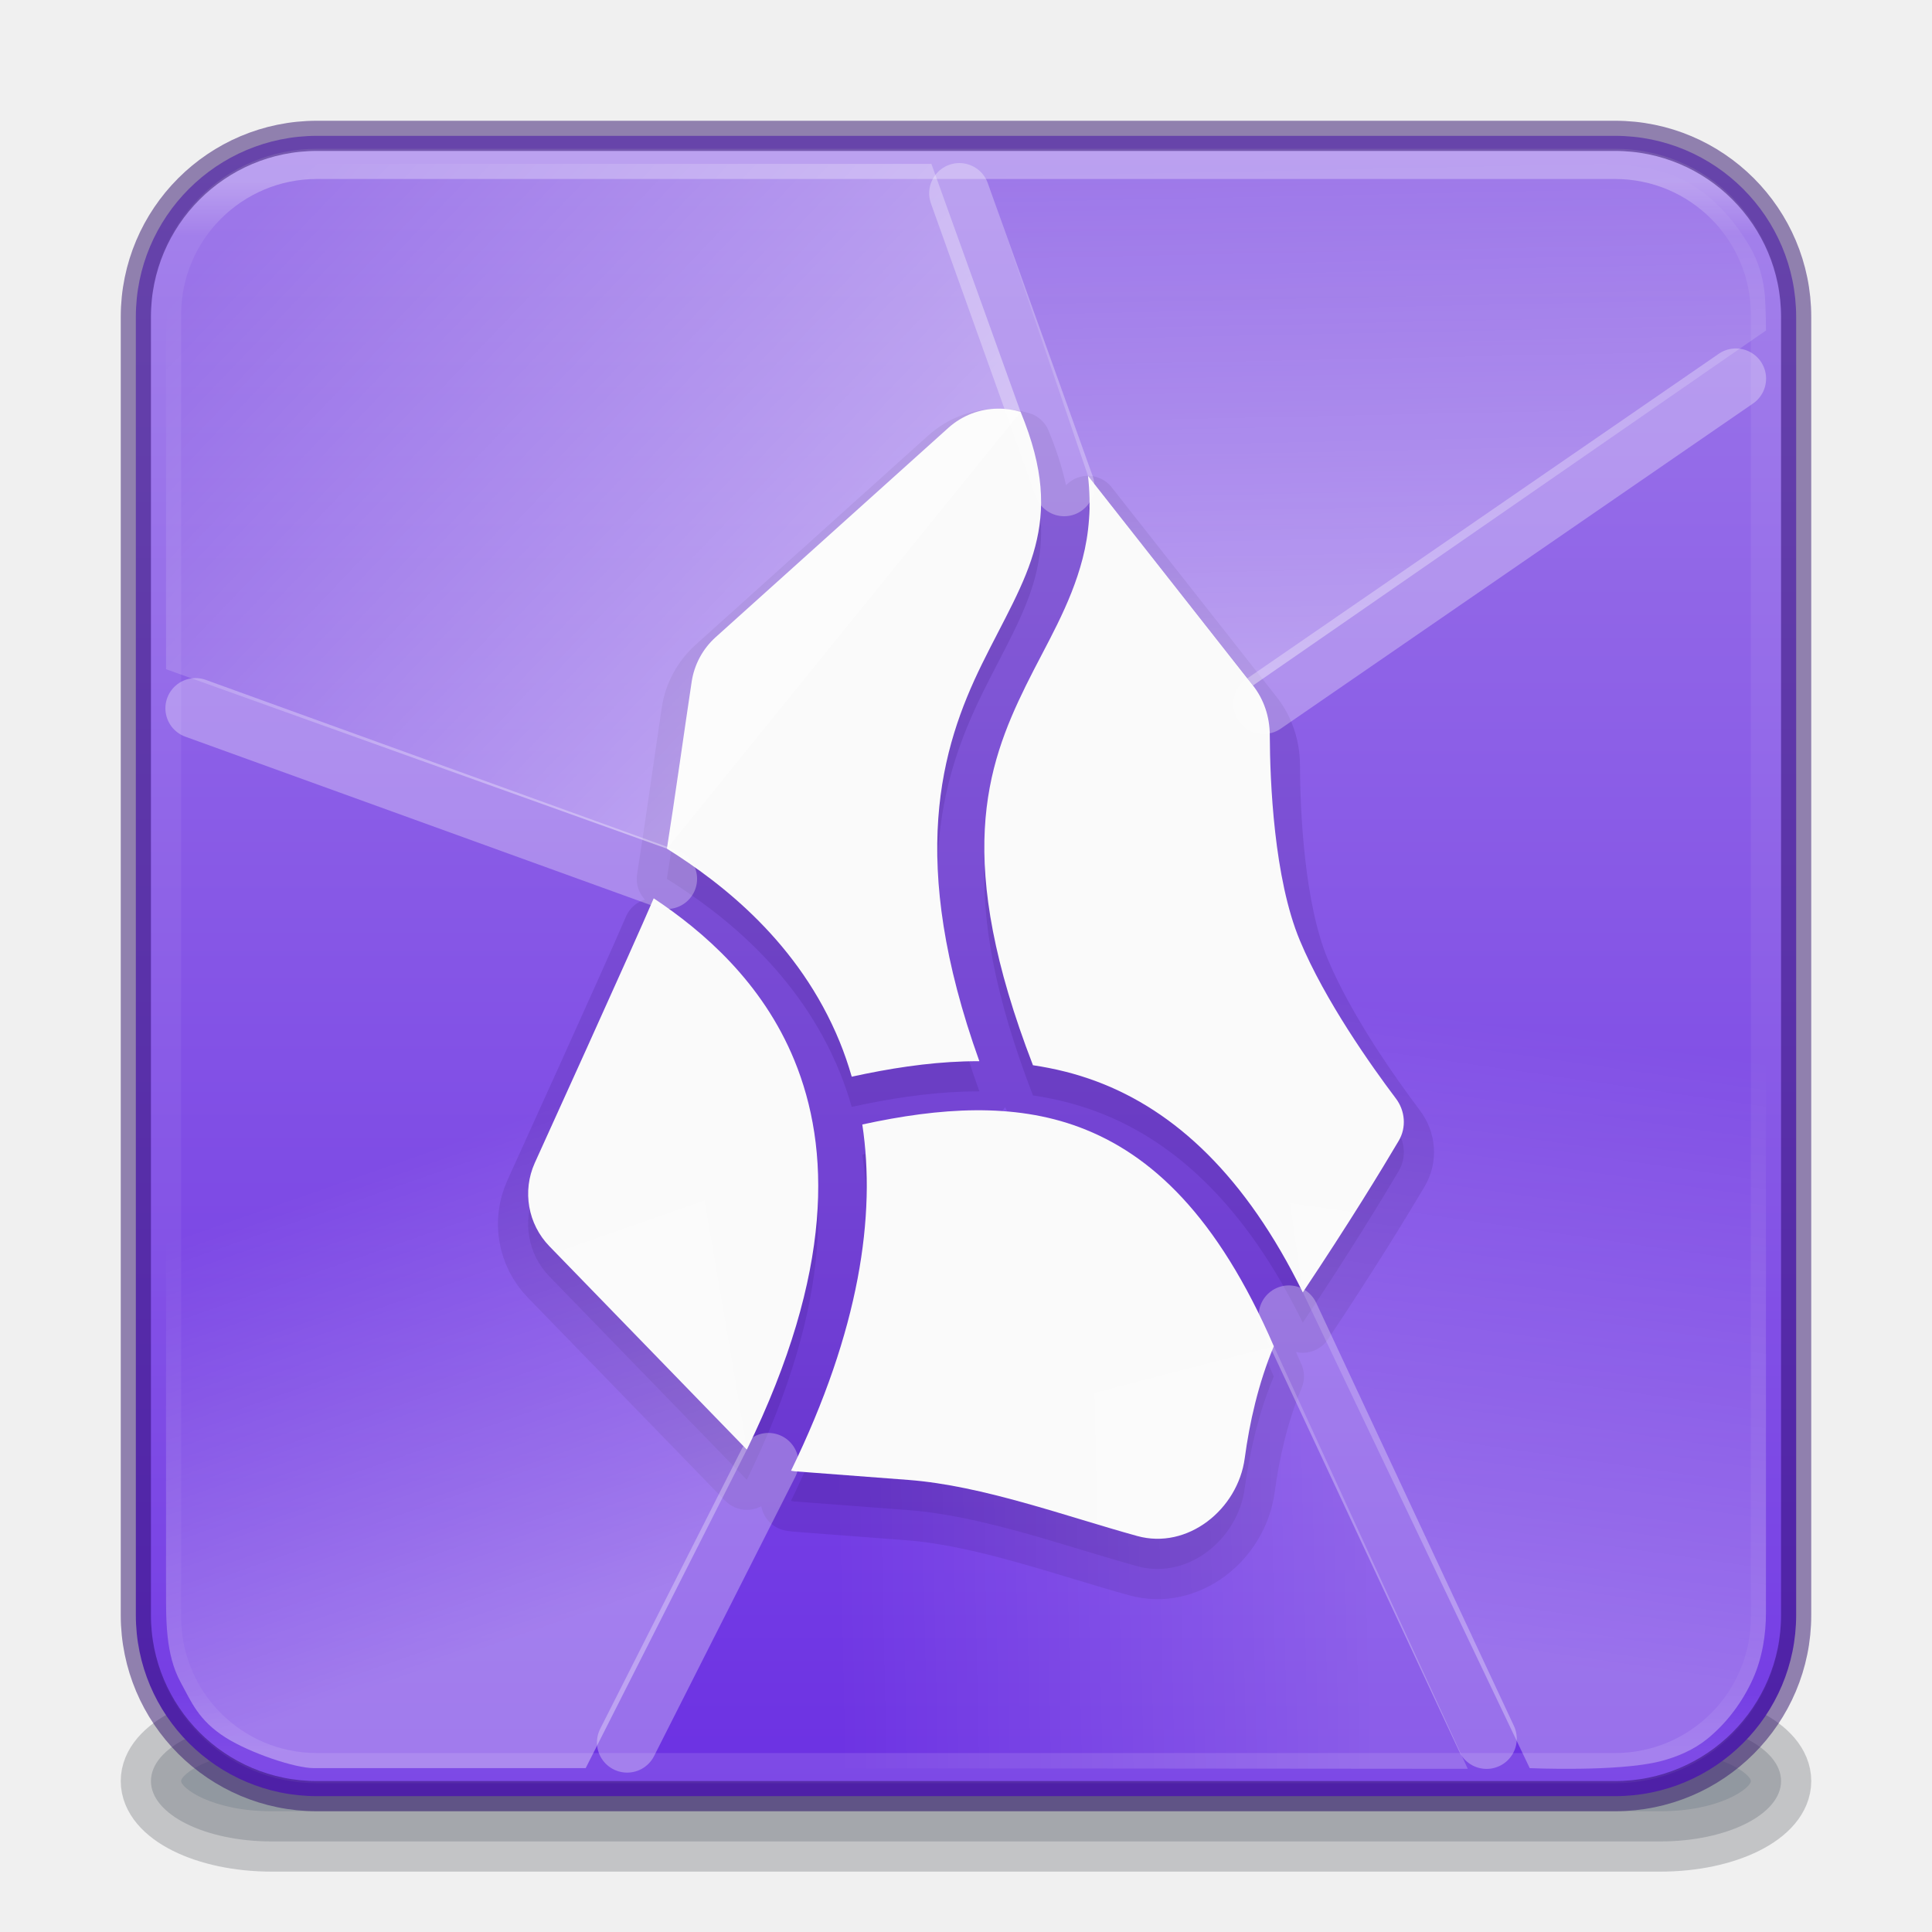
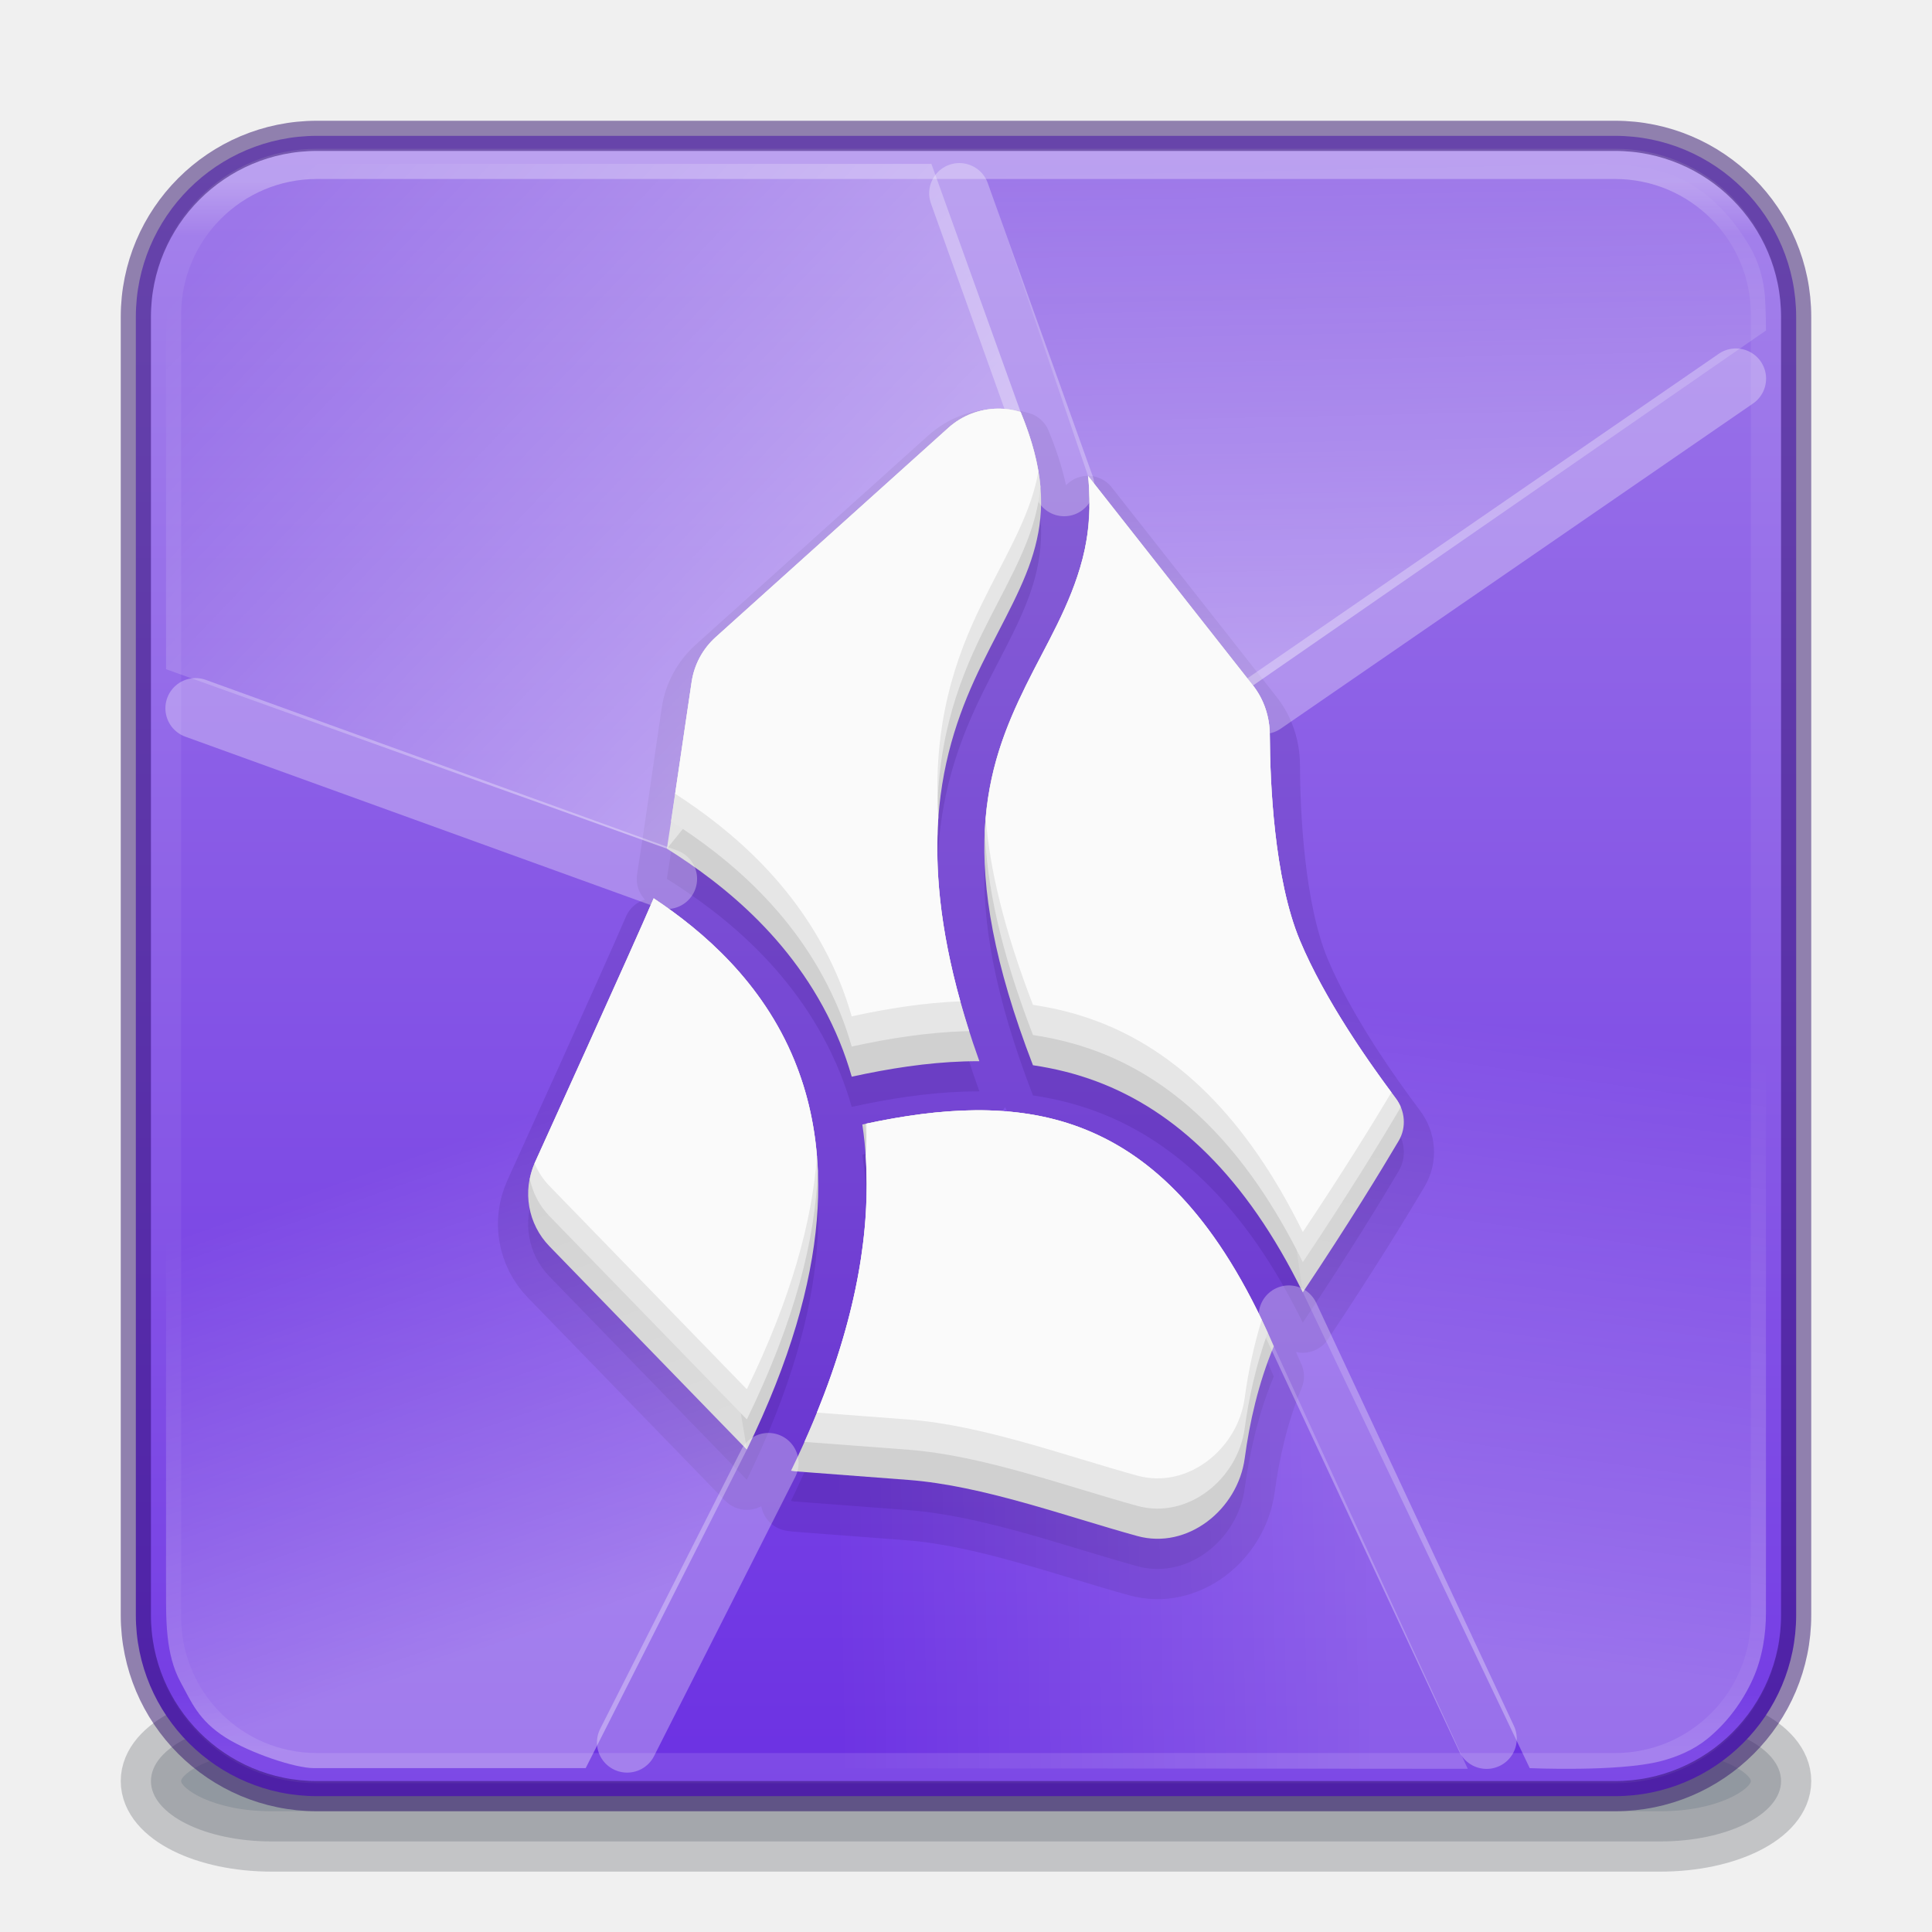
<svg xmlns="http://www.w3.org/2000/svg" xmlns:xlink="http://www.w3.org/1999/xlink" version="1.1" id="svg4332" height="64" width="64" xml:space="preserve">
  <defs id="defs4334">
    <linearGradient id="linearGradient17">
      <stop style="stop-color:#ffffff;stop-opacity:0.204;" offset="0" id="stop17" />
      <stop style="stop-color:#ffffff;stop-opacity:0;" offset="1" id="stop18" />
    </linearGradient>
    <linearGradient id="linearGradient15">
      <stop style="stop-color:#ffffff;stop-opacity:0.354;" offset="0" id="stop15" />
      <stop style="stop-color:#ffffff;stop-opacity:0;" offset="1" id="stop16" />
    </linearGradient>
    <linearGradient id="linearGradient13">
      <stop style="stop-color:#ffffff;stop-opacity:0.3;" offset="0" id="stop13" />
      <stop style="stop-color:#ffffff;stop-opacity:0;" offset="1" id="stop14" />
    </linearGradient>
    <linearGradient id="linearGradient11">
      <stop style="stop-color:#ffffff;stop-opacity:0.399;" offset="0" id="stop11" />
      <stop style="stop-color:#ffffff;stop-opacity:0;" offset="1" id="stop12" />
    </linearGradient>
    <linearGradient id="linearGradient4">
      <stop style="stop-color:#ffffff;stop-opacity:0.447;" offset="0" id="stop4" />
      <stop style="stop-color:#ffffff;stop-opacity:0;" offset="1" id="stop5" />
    </linearGradient>
    <linearGradient id="linearGradient909">
      <stop id="stop901" style="stop-color:#9e79e9;stop-opacity:1;" offset="0" />
      <stop id="stop907" style="stop-color:#6c31e3;stop-opacity:1;" offset="1" />
    </linearGradient>
    <linearGradient y2="42.092" x2="24" y1="5.909" x1="24" gradientTransform="matrix(1.432432,0,0,1.436283,-2.378375,-2.470783)" gradientUnits="userSpaceOnUse" id="linearGradient3904" xlink:href="#linearGradient4270" />
    <linearGradient id="linearGradient4270">
      <stop id="stop4272" style="stop-color:#ffffff;stop-opacity:1" offset="0" />
      <stop id="stop4274" style="stop-color:#ffffff;stop-opacity:0.235" offset="0.035" />
      <stop id="stop4276" style="stop-color:#ffffff;stop-opacity:0.157" offset="0.962" />
      <stop id="stop4278" style="stop-color:#ffffff;stop-opacity:0.392" offset="1" />
    </linearGradient>
    <linearGradient xlink:href="#linearGradient909" id="linearGradient899" x1="31.781" y1="4.927" x2="31.781" y2="59.148" gradientUnits="userSpaceOnUse" />
    <linearGradient xlink:href="#linearGradient4" id="linearGradient5" x1="28.166" y1="22.705" x2="10.04" y2="5.429" gradientUnits="userSpaceOnUse" />
    <linearGradient xlink:href="#linearGradient11" id="linearGradient12" x1="41.508" y1="22.707" x2="41.144" y2="5.429" gradientUnits="userSpaceOnUse" />
    <linearGradient xlink:href="#linearGradient13" id="linearGradient14" x1="52.227" y1="55.155" x2="55.176" y2="34.68" gradientUnits="userSpaceOnUse" />
    <linearGradient xlink:href="#linearGradient15" id="linearGradient16" x1="20.775" y1="53.066" x2="15.391" y2="37.661" gradientUnits="userSpaceOnUse" />
    <linearGradient xlink:href="#linearGradient17" id="linearGradient18" x1="45.409" y1="51.595" x2="27.697" y2="51.975" gradientUnits="userSpaceOnUse" />
  </defs>
  <path id="path19" style="opacity:0.2;fill:#0e141f;fill-opacity:1;stroke:#0e141f;stroke-width:2;stroke-linecap:round;stroke-linejoin:round;stroke-dasharray:none;stroke-opacity:1;paint-order:markers stroke fill" d="M 9 57 A 4 2 0 0 0 5 59 A 4 2 0 0 0 9 61 L 55 61 A 4 2 0 0 0 59 59 A 4 2 0 0 0 55 57 L 9 57 z " />
  <path id="rect18" style="opacity:0.2;fill:#273445;fill-opacity:1;stroke:none;stroke-width:2;stroke-linecap:round;stroke-linejoin:round;stroke-dasharray:none;stroke-opacity:1;paint-order:markers stroke fill" d="M 9 57 A 4 2 0 0 0 5 59 A 4 2 0 0 0 9 61 L 55 61 A 4 2 0 0 0 59 59 A 4 2 0 0 0 55 57 L 9 57 z " />
  <path id="path18" style="opacity:0.2;fill:#485a6c;fill-opacity:1;stroke:none;stroke-width:2;stroke-linecap:round;stroke-linejoin:round;stroke-dasharray:none;stroke-opacity:1;paint-order:markers stroke fill" d="m 9,58 h 46 c 1.99,0 3,0.774 3,1 0,0.226 -1.01,1 -3,1 H 9 C 7.01,60 6,59.226 6,59 6,58.774 7.01,58 9,58 Z" />
  <rect width="55" height="55" rx="6" ry="6" x="4.5" y="4.5" id="rect5505-21-3-8-5-2-9" style="color:#000000;display:inline;overflow:visible;visibility:visible;fill:url(#linearGradient899);fill-opacity:1;fill-rule:nonzero;stroke:none;stroke-width:1;marker:none;enable-background:accumulate" />
  <path id="path2" style="fill:#2e0d6d;fill-opacity:1;stroke-width:2;stroke:#2f106c;stroke-opacity:1;stroke-dasharray:none;stroke-linejoin:round;stroke-linecap:round;opacity:0.15" d="m 33.045,14.537 c -0.581,0.008 -1.164,0.217 -1.633,0.639 l -7.703,6.93 c -0.43,0.386 -0.711,0.909 -0.797,1.48 -0.236,1.563 -0.587,4.073 -0.82,5.527 1.841,1.156 4.379,3.118 5.723,6.396 0.151,0.369 0.284,0.757 0.4,1.158 1.238,-0.271 2.482,-0.466 3.719,-0.506 0.169,-0.005 0.339,-0.008 0.508,-0.008 -2.385,-6.652 -1.272,-10.387 0.086,-13.154 0.718,-1.462 1.442,-2.649 1.766,-3.9 0.316,-1.222 0.307,-2.537 -0.484,-4.453 -0.248,-0.076 -0.505,-0.113 -0.764,-0.109 z m 2.996,2.225 c 0.114,1.003 0.037,1.911 -0.178,2.742 -0.404,1.562 -1.206,2.837 -1.881,4.211 -1.322,2.693 -2.381,5.79 0.236,12.572 0.712,0.106 1.416,0.277 2.109,0.537 2.595,0.971 4.934,3.131 6.83,6.988 1.532,-2.291 2.623,-4.084 3.178,-5.023 0.26,-0.441 0.213,-0.994 -0.096,-1.402 -0.803,-1.064 -2.34,-3.227 -3.178,-5.23 -0.861,-2.059 -0.991,-5.257 -0.998,-6.814 -0.003,-0.592 -0.191,-1.17 -0.557,-1.635 z m -14.387,13.996 c -0.672,1.579 -3.941,8.768 -3.941,8.768 -0.418,0.932 -0.225,2.025 0.486,2.758 l 6.51,6.705 c 0.01,0.01 0.023,0.017 0.033,0.027 2.89,-5.929 2.755,-10.006 1.572,-12.891 -1.062,-2.592 -3.025,-4.279 -4.66,-5.367 z m 10.656,7.021 c -1.204,0.009 -2.458,0.19 -3.746,0.471 0.455,3.013 -0.087,6.798 -2.361,11.469 0.04,0.005 0.077,0.017 0.117,0.019 0,0 3.454,0.262 3.779,0.287 2.465,0.19 5.206,1.205 7.572,1.857 1.661,0.461 3.333,-0.872 3.562,-2.58 0.156,-1.162 0.447,-2.472 0.963,-3.707 -1.869,-4.32 -4.066,-6.366 -6.438,-7.254 -1.091,-0.408 -2.245,-0.571 -3.449,-0.562 z" />
  <path id="path3" style="fill:#2e0d6d;fill-opacity:1;stroke-width:2;stroke:none;stroke-opacity:1;stroke-dasharray:none;stroke-linejoin:round;stroke-linecap:round;opacity:0.15" d="m 33.045,14.537 c -0.581,0.008 -1.164,0.217 -1.633,0.639 l -7.703,6.93 c -0.43,0.386 -0.711,0.909 -0.797,1.48 -0.236,1.563 -0.587,4.073 -0.82,5.527 1.841,1.156 4.379,3.118 5.723,6.396 0.151,0.369 0.284,0.757 0.4,1.158 1.238,-0.271 2.482,-0.466 3.719,-0.506 0.169,-0.005 0.339,-0.008 0.508,-0.008 -2.385,-6.652 -1.272,-10.387 0.086,-13.154 0.718,-1.462 1.442,-2.649 1.766,-3.9 0.316,-1.222 0.307,-2.537 -0.484,-4.453 -0.248,-0.076 -0.505,-0.113 -0.764,-0.109 z m 2.996,2.225 c 0.114,1.003 0.037,1.911 -0.178,2.742 -0.404,1.562 -1.206,2.837 -1.881,4.211 -1.322,2.693 -2.381,5.79 0.236,12.572 0.712,0.106 1.416,0.277 2.109,0.537 2.595,0.971 4.934,3.131 6.83,6.988 1.532,-2.291 2.623,-4.084 3.178,-5.023 0.26,-0.441 0.213,-0.994 -0.096,-1.402 -0.803,-1.064 -2.34,-3.227 -3.178,-5.23 -0.861,-2.059 -0.991,-5.257 -0.998,-6.814 -0.003,-0.592 -0.191,-1.17 -0.557,-1.635 z m -14.387,13.996 c -0.672,1.579 -3.941,8.768 -3.941,8.768 -0.418,0.932 -0.225,2.025 0.486,2.758 l 6.51,6.705 c 0.01,0.01 0.023,0.017 0.033,0.027 2.89,-5.929 2.755,-10.006 1.572,-12.891 -1.062,-2.592 -3.025,-4.279 -4.66,-5.367 z m 10.656,7.021 c -1.204,0.009 -2.458,0.19 -3.746,0.471 0.455,3.013 -0.087,6.798 -2.361,11.469 0.04,0.005 0.077,0.017 0.117,0.019 0,0 3.454,0.262 3.779,0.287 2.465,0.19 5.206,1.205 7.572,1.857 1.661,0.461 3.333,-0.872 3.562,-2.58 0.156,-1.162 0.447,-2.472 0.963,-3.707 -1.869,-4.32 -4.066,-6.366 -6.438,-7.254 -1.091,-0.408 -2.245,-0.571 -3.449,-0.562 z" />
+   <path style="opacity:1;fill:url(#linearGradient18);fill-opacity:1;stroke:none;stroke-width:2;stroke-linecap:round;stroke-linejoin:round;stroke-dasharray:none;stroke-opacity:1;paint-order:markers stroke fill" d="M 26.204,48.719 21.495,58.571 48.621,58.594 42.198,44.596 Z" id="path16" />
  <rect style="opacity:0.3;fill:none;stroke:url(#linearGradient3904);stroke-width:1;stroke-linecap:round;stroke-linejoin:round;stroke-miterlimit:4;stroke-dasharray:none;stroke-dashoffset:0;stroke-opacity:1" id="rect6741" y="5.429" x="5.5" ry="5" rx="5" height="53.142" width="53" />
  <rect style="color:#000000;display:inline;overflow:visible;visibility:visible;opacity:0.5;fill:none;stroke:#2f106c;stroke-width:1;stroke-linecap:round;stroke-linejoin:round;stroke-miterlimit:4;stroke-dasharray:none;stroke-dashoffset:0;stroke-opacity:1;marker:none;enable-background:accumulate" id="rect5505-21-9" y="4.5" x="4.5" ry="6" rx="6" height="55" width="55" />
-   <path id="path1-0" style="fill:#fafafa;fill-opacity:1;stroke-width:0.093" d="m 33.045,13.537 c -0.581,0.008 -1.164,0.217 -1.633,0.639 l -7.703,6.93 c -0.43,0.386 -0.711,0.909 -0.797,1.48 -0.236,1.563 -0.587,4.073 -0.82,5.527 1.841,1.156 4.379,3.118 5.723,6.396 0.151,0.369 0.284,0.757 0.4,1.158 1.238,-0.271 2.482,-0.466 3.719,-0.506 0.169,-0.005 0.339,-0.008 0.508,-0.008 -2.385,-6.652 -1.272,-10.387 0.086,-13.154 0.718,-1.462 1.442,-2.649 1.766,-3.9 0.316,-1.222 0.307,-2.537 -0.484,-4.453 -0.248,-0.076 -0.505,-0.113 -0.764,-0.109 z m 2.996,2.225 c 0.114,1.003 0.037,1.911 -0.178,2.742 -0.404,1.562 -1.206,2.837 -1.881,4.211 -1.322,2.693 -2.381,5.79 0.236,12.572 0.712,0.106 1.416,0.277 2.109,0.537 2.595,0.971 4.934,3.131 6.83,6.988 1.532,-2.291 2.623,-4.084 3.178,-5.023 0.26,-0.441 0.213,-0.994 -0.096,-1.402 -0.803,-1.064 -2.34,-3.227 -3.178,-5.23 -0.861,-2.059 -0.991,-5.257 -0.998,-6.814 -0.003,-0.592 -0.191,-1.17 -0.557,-1.635 z M 21.655,29.758 c -0.672,1.579 -3.941,8.768 -3.941,8.768 -0.418,0.932 -0.225,2.025 0.486,2.758 l 6.51,6.705 c 0.01,0.01 0.023,0.017 0.033,0.027 2.89,-5.929 2.755,-10.006 1.572,-12.891 -1.062,-2.592 -3.025,-4.279 -4.66,-5.367 z m 10.656,7.021 c -1.204,0.009 -2.458,0.19 -3.746,0.471 0.455,3.013 -0.087,6.798 -2.361,11.469 0.04,0.005 0.077,0.017 0.117,0.019 0,0 3.454,0.262 3.779,0.287 2.465,0.19 5.206,1.205 7.572,1.857 1.661,0.461 3.333,-0.872 3.562,-2.58 0.156,-1.162 0.447,-2.472 0.963,-3.707 -1.869,-4.32 -4.066,-6.366 -6.438,-7.254 -1.091,-0.408 -2.245,-0.571 -3.449,-0.562 z" />
+   <path id="path1-0" style="fill:#d0d0d0;fill-opacity:1;stroke-width:0.093" d="m 33.045,13.537 c -0.581,0.008 -1.164,0.217 -1.633,0.639 l -7.703,6.93 c -0.43,0.386 -0.711,0.909 -0.797,1.48 -0.236,1.563 -0.587,4.073 -0.82,5.527 1.841,1.156 4.379,3.118 5.723,6.396 0.151,0.369 0.284,0.757 0.4,1.158 1.238,-0.271 2.482,-0.466 3.719,-0.506 0.169,-0.005 0.339,-0.008 0.508,-0.008 -2.385,-6.652 -1.272,-10.387 0.086,-13.154 0.718,-1.462 1.442,-2.649 1.766,-3.9 0.316,-1.222 0.307,-2.537 -0.484,-4.453 -0.248,-0.076 -0.505,-0.113 -0.764,-0.109 z m 2.996,2.225 c 0.114,1.003 0.037,1.911 -0.178,2.742 -0.404,1.562 -1.206,2.837 -1.881,4.211 -1.322,2.693 -2.381,5.79 0.236,12.572 0.712,0.106 1.416,0.277 2.109,0.537 2.595,0.971 4.934,3.131 6.83,6.988 1.532,-2.291 2.623,-4.084 3.178,-5.023 0.26,-0.441 0.213,-0.994 -0.096,-1.402 -0.803,-1.064 -2.34,-3.227 -3.178,-5.23 -0.861,-2.059 -0.991,-5.257 -0.998,-6.814 -0.003,-0.592 -0.191,-1.17 -0.557,-1.635 z M 21.655,29.758 c -0.672,1.579 -3.941,8.768 -3.941,8.768 -0.418,0.932 -0.225,2.025 0.486,2.758 l 6.51,6.705 c 0.01,0.01 0.023,0.017 0.033,0.027 2.89,-5.929 2.755,-10.006 1.572,-12.891 -1.062,-2.592 -3.025,-4.279 -4.66,-5.367 z m 10.656,7.021 c -1.204,0.009 -2.458,0.19 -3.746,0.471 0.455,3.013 -0.087,6.798 -2.361,11.469 0.04,0.005 0.077,0.017 0.117,0.019 0,0 3.454,0.262 3.779,0.287 2.465,0.19 5.206,1.205 7.572,1.857 1.661,0.461 3.333,-0.872 3.562,-2.58 0.156,-1.162 0.447,-2.472 0.963,-3.707 -1.869,-4.32 -4.066,-6.366 -6.438,-7.254 -1.091,-0.408 -2.245,-0.571 -3.449,-0.562 z" />
  <path style="opacity:1;fill:url(#linearGradient5);fill-opacity:1;stroke:none;stroke-width:2;stroke-linecap:round;stroke-linejoin:round;stroke-dasharray:none;stroke-opacity:1;paint-order:markers stroke fill" d="M 33.809,13.646 30.854,5.429 c 0,0 -13.849,0 -20.814,0 -1.048,0 -2.06,0.612 -2.876,1.27 C 6.619,7.138 6.185,7.746 5.927,8.397 5.503,9.471 5.5,10.68 5.5,11.835 c 0,3.582 0,10.333 0,10.333 l 16.592,5.945 z" id="path4" />
  <path style="opacity:0.3;fill:none;fill-opacity:1;stroke:#ffffff;stroke-width:2;stroke-linecap:round;stroke-linejoin:round;stroke-dasharray:none;stroke-opacity:1;paint-order:markers stroke fill" d="M 35.252,16.101 31.78,6.402" id="path5" />
  <path style="opacity:0.3;fill:none;fill-opacity:1;stroke:#ffffff;stroke-width:2;stroke-linecap:round;stroke-linejoin:round;stroke-dasharray:none;stroke-opacity:1;paint-order:markers stroke fill" d="M 41.861,23.313 57.504,12.543" id="path6" />
  <path style="opacity:0.3;fill:none;fill-opacity:1;stroke:#ffffff;stroke-width:2;stroke-linecap:round;stroke-linejoin:round;stroke-dasharray:none;stroke-opacity:1;paint-order:markers stroke fill" d="M 42.695,43.581 49.245,57.597" id="path7" />
  <path style="opacity:0.3;fill:none;fill-opacity:1;stroke:#ffffff;stroke-width:2;stroke-linecap:round;stroke-linejoin:round;stroke-dasharray:none;stroke-opacity:1;paint-order:markers stroke fill" d="m 25.454,48.468 -4.679,9.252" id="path8" />
  <path style="opacity:0.3;fill:none;fill-opacity:1;stroke:#ffffff;stroke-width:2;stroke-linecap:round;stroke-linejoin:round;stroke-dasharray:none;stroke-opacity:1;paint-order:markers stroke fill" d="M 22.092,29.113 6.479,23.463" id="path9" />
  <path style="opacity:1;fill:url(#linearGradient12);stroke:none;stroke-width:2;stroke-linecap:round;stroke-linejoin:round;stroke-dasharray:none;stroke-opacity:1;paint-order:markers stroke fill" d="M 36.041,15.762 32.523,5.429 c 0,0 13.617,0 20.454,0 0.999,0 2.059,0.131 2.933,0.614 0.864,0.478 1.56,1.279 2.058,2.132 0.295,0.505 0.46,1.097 0.5,1.68 C 58.498,10.302 58.5,10.948 58.5,10.948 l -16.992,11.759 z" id="path10" />
  <path style="opacity:1;fill:url(#linearGradient14);stroke:none;stroke-width:2;stroke-linecap:round;stroke-linejoin:round;stroke-dasharray:none;stroke-opacity:1;paint-order:markers stroke fill" d="M 42.065,24.342 58.5,12.816 c 0,0 0,27.297 0,40.599 0,0.747 -0.126,1.517 -0.432,2.198 -0.339,0.757 -0.861,1.459 -1.505,1.984 -0.449,0.366 -1.007,0.606 -1.568,0.749 -1.398,0.355 -4.321,0.226 -4.321,0.226 L 43.159,42.812 40.983,28.113 Z" id="path12" />
  <path style="opacity:1;fill:url(#linearGradient16);fill-opacity:1;stroke:none;stroke-width:2;stroke-linecap:round;stroke-linejoin:round;stroke-dasharray:none;stroke-opacity:1;paint-order:markers stroke fill" d="M 21.655,29.758 5.5,23.911 c 0,0 0,19.095 0,28.643 0,1.076 -0.028,2.248 0.492,3.189 0.34,0.615 0.573,1.244 1.492,1.822 0.809,0.508 2.287,1.006 2.906,1.006 3.03,0 9.012,0 9.012,0 l 5.341,-10.556 z" id="path14" />
-   <path style="opacity:1;fill:url(#linearGradient18);fill-opacity:1;stroke:none;stroke-width:2;stroke-linecap:round;stroke-linejoin:round;stroke-dasharray:none;stroke-opacity:1;paint-order:markers stroke fill" d="M 26.204,48.719 21.495,58.571 48.621,58.594 42.198,44.596 Z" id="path16" />
+   <path id="path1" style="fill:#e6e6e6;fill-opacity:1;stroke-width:0.093" d="M 33.045 13.537 C 32.464 13.545 31.881 13.754 31.412 14.176 L 23.709 21.105 C 23.279 21.492 22.998 22.015 22.912 22.586 C 22.716 23.888 22.45 25.745 22.229 27.203 C 24.057 28.369 26.502 30.309 27.814 33.51 C 27.966 33.879 28.098 34.267 28.215 34.668 C 29.452 34.397 30.697 34.202 31.934 34.162 C 31.992 34.16 32.049 34.161 32.107 34.16 C 31.273 31.555 30.998 29.422 31.059 27.629 C 30.958 24.759 31.695 22.696 32.527 21 C 33.245 19.538 33.97 18.351 34.293 17.1 C 34.375 16.782 34.435 16.458 34.465 16.119 C 34.402 15.402 34.202 14.599 33.809 13.646 C 33.56 13.571 33.304 13.534 33.045 13.537 z M 36.084 15.816 C 36.081 15.953 36.082 16.092 36.072 16.225 C 36.119 17.045 36.044 17.803 35.863 18.504 C 35.46 20.065 34.657 21.341 33.982 22.715 C 33.317 24.071 32.72 25.53 32.623 27.51 C 32.686 29.291 33.131 31.468 34.219 34.287 C 34.93 34.393 35.634 34.565 36.328 34.824 C 38.923 35.795 41.262 37.955 43.158 41.812 C 44.69 39.521 45.781 37.728 46.336 36.789 C 46.36 36.748 46.38 36.706 46.398 36.664 C 46.357 36.567 46.305 36.473 46.24 36.387 C 45.437 35.322 43.9 33.159 43.062 31.156 C 42.202 29.097 42.071 25.899 42.064 24.342 C 42.061 23.75 41.874 23.172 41.508 22.707 L 36.084 15.816 z M 21.654 29.758 C 20.982 31.337 17.713 38.525 17.713 38.525 C 17.636 38.696 17.587 38.872 17.551 39.051 C 17.645 39.505 17.861 39.935 18.199 40.283 L 24.709 46.988 C 24.719 46.999 24.732 47.006 24.742 47.016 C 26.337 43.745 27.007 41.039 27.092 38.785 C 27.034 37.387 26.745 36.175 26.314 35.125 C 25.252 32.533 23.289 30.846 21.654 29.758 z M 32.311 36.779 C 31.14 36.788 29.922 36.961 28.672 37.229 C 28.709 37.726 28.72 38.243 28.701 38.779 C 28.788 41.29 28.215 44.267 26.648 47.764 C 27.151 47.802 29.803 48.003 30.1 48.025 C 32.565 48.215 35.305 49.231 37.672 49.883 C 39.333 50.343 41.004 49.011 41.234 47.303 C 41.368 46.311 41.609 45.215 41.994 44.146 C 40.17 40.137 38.046 38.198 35.76 37.342 C 34.669 36.933 33.515 36.77 32.311 36.779 z " />
+   <path id="path11" style="fill:#fafafa;fill-opacity:1;stroke-width:0.093" d="m 33.045,13.537 c -0.581,0.008 -1.164,0.217 -1.633,0.639 l -7.703,6.93 c -0.43,0.386 -0.711,0.909 -0.797,1.48 -0.157,1.041 -0.356,2.418 -0.547,3.707 1.812,1.175 4.169,3.094 5.449,6.217 0.151,0.369 0.284,0.757 0.4,1.158 1.197,-0.262 2.401,-0.45 3.598,-0.498 -0.673,-2.416 -0.852,-4.408 -0.729,-6.086 -0.199,-3.109 0.568,-5.3 1.443,-7.084 0.718,-1.462 1.442,-2.649 1.766,-3.9 0.041,-0.158 0.076,-0.317 0.105,-0.479 -0.099,-0.589 -0.285,-1.237 -0.59,-1.975 -0.248,-0.076 -0.505,-0.113 -0.764,-0.109 z m 2.996,2.225 c 0.114,1.003 0.037,1.911 -0.178,2.742 -0.404,1.562 -1.206,2.837 -1.881,4.211 -0.62,1.262 -1.176,2.619 -1.328,4.396 0.135,1.666 0.597,3.668 1.564,6.176 0.712,0.106 1.416,0.277 2.109,0.537 2.595,0.971 4.934,3.131 6.83,6.988 1.38,-2.065 2.341,-3.632 2.936,-4.627 -0.83,-1.113 -2.236,-3.129 -3.031,-5.029 -0.861,-2.059 -0.991,-5.257 -0.998,-6.814 -0.003,-0.592 -0.191,-1.17 -0.557,-1.635 z M 21.654,29.758 c -0.672,1.579 -3.941,8.768 -3.941,8.768 -0.002,0.005 -0.004,0.009 -0.006,0.014 0.118,0.27 0.279,0.525 0.492,0.744 l 6.51,6.705 c 0.01,0.01 0.023,0.017 0.033,0.027 1.473,-3.021 2.157,-5.56 2.32,-7.707 -0.097,-1.199 -0.367,-2.254 -0.748,-3.184 -1.062,-2.592 -3.025,-4.279 -4.66,-5.367 z m 10.656,7.021 c -1.159,0.009 -2.365,0.178 -3.602,0.441 0.001,0.352 -0.006,0.711 -0.031,1.08 -8.9e-5,0.001 9e-5,0.003 0,0.004 0.164,2.378 -0.275,5.192 -1.617,8.49 0.885,0.067 2.778,0.21 3.039,0.23 2.465,0.19 5.206,1.205 7.572,1.857 1.661,0.461 3.333,-0.872 3.562,-2.58 0.11,-0.814 0.292,-1.7 0.564,-2.582 -1.779,-3.724 -3.834,-5.554 -6.039,-6.379 -1.091,-0.408 -2.245,-0.571 -3.449,-0.562 z" />
</svg>
